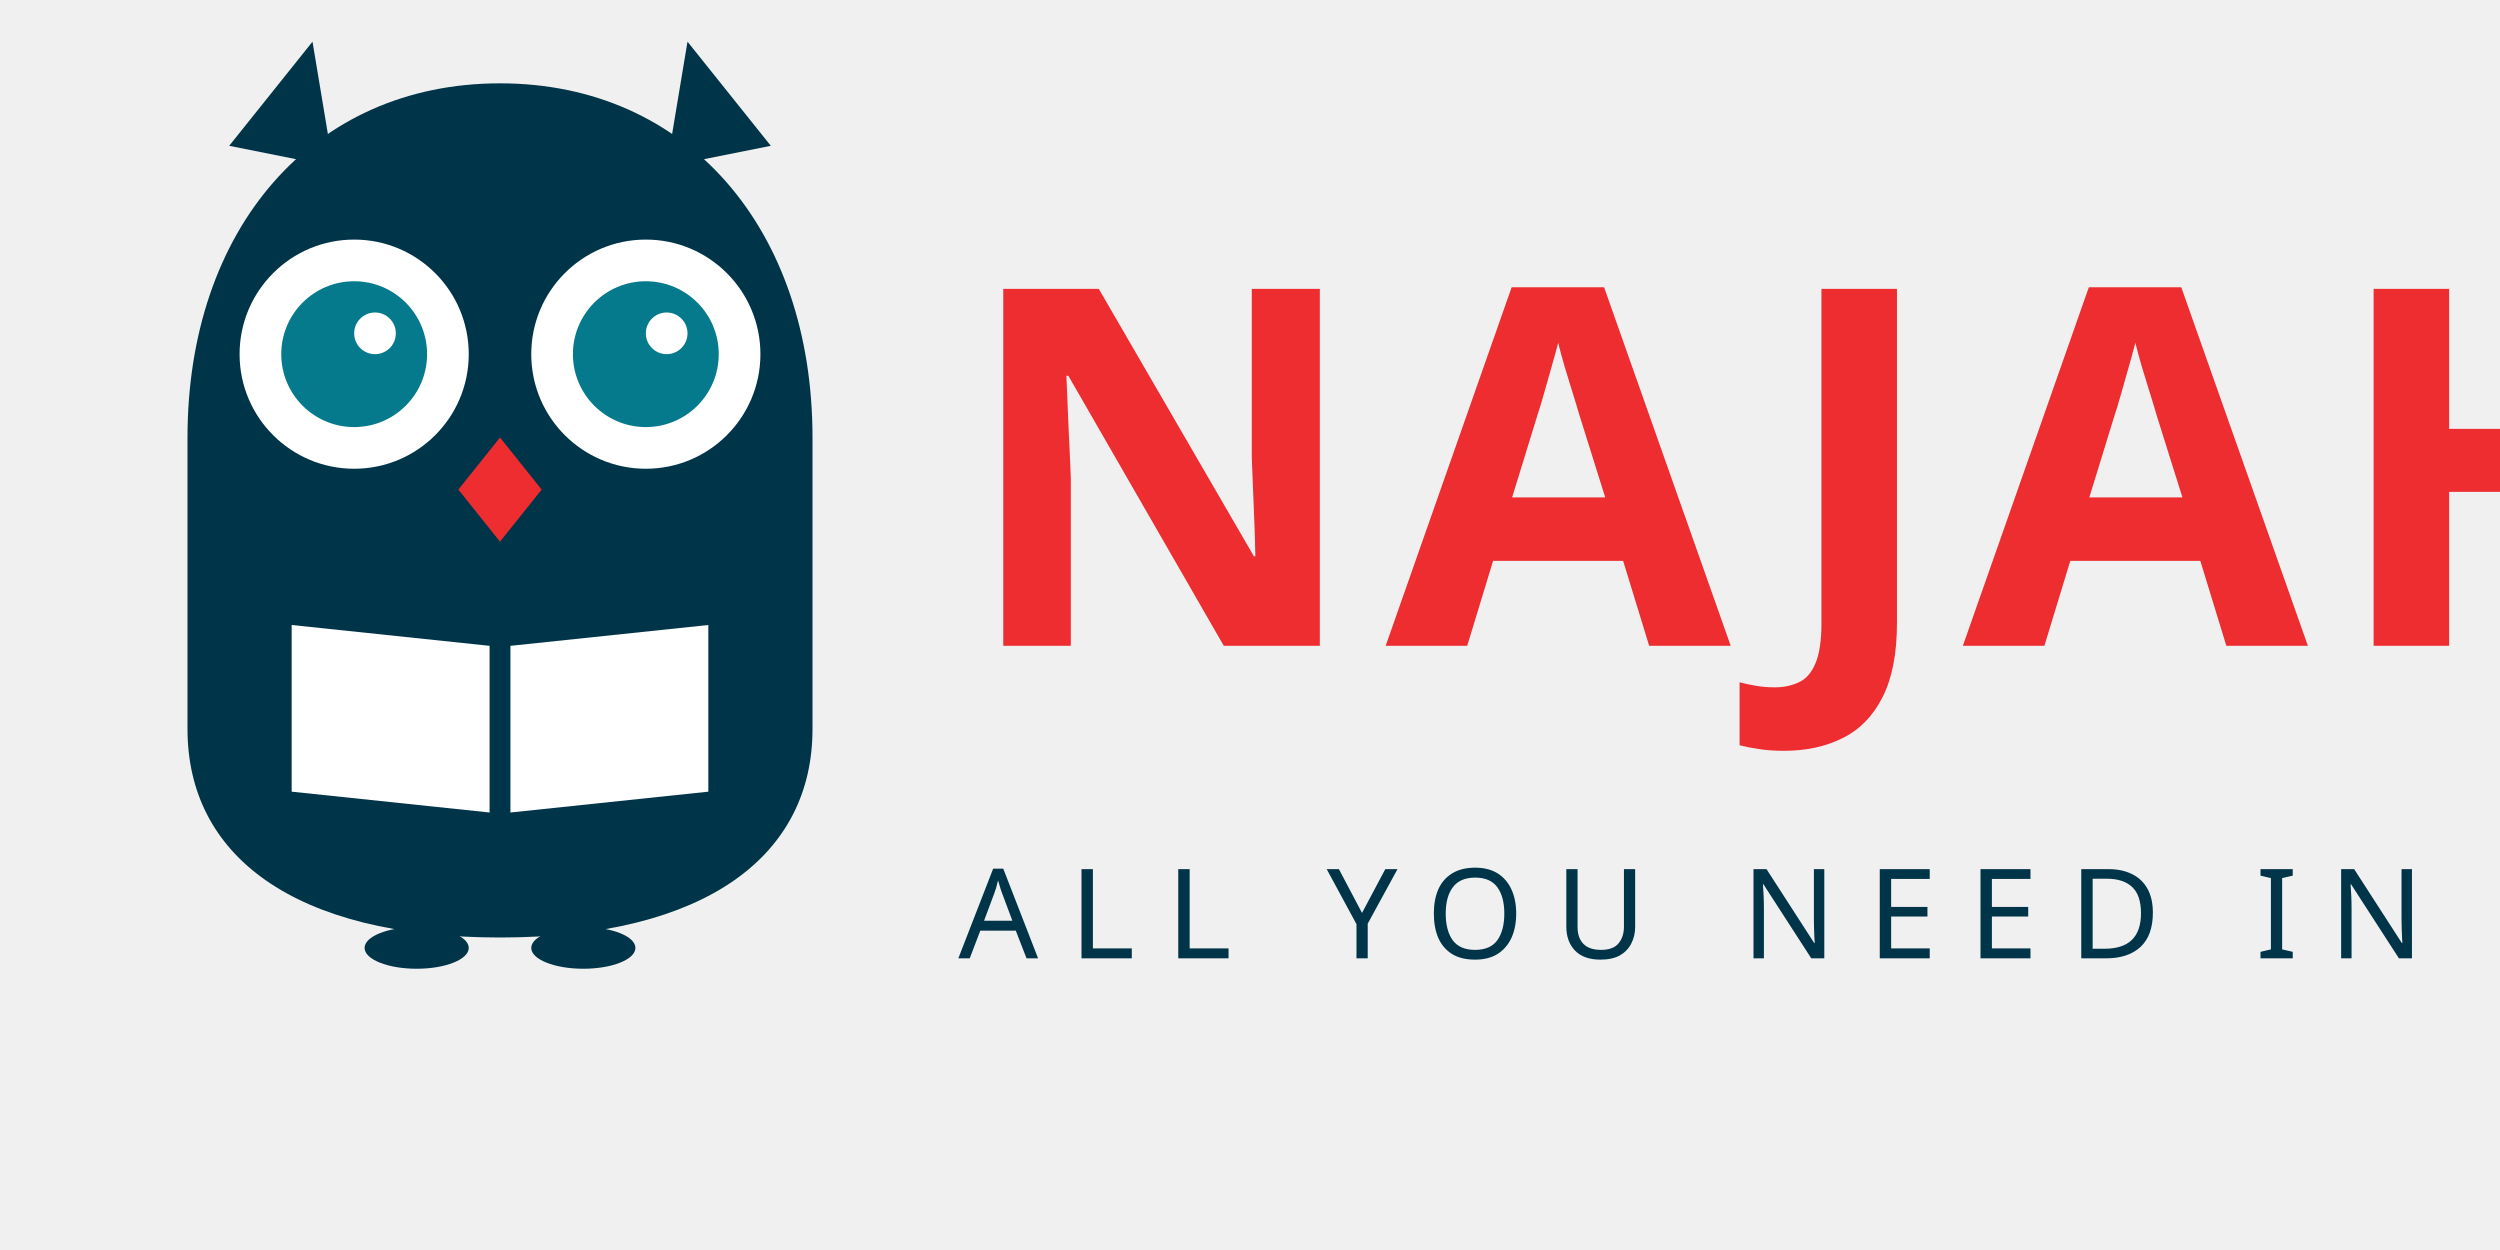
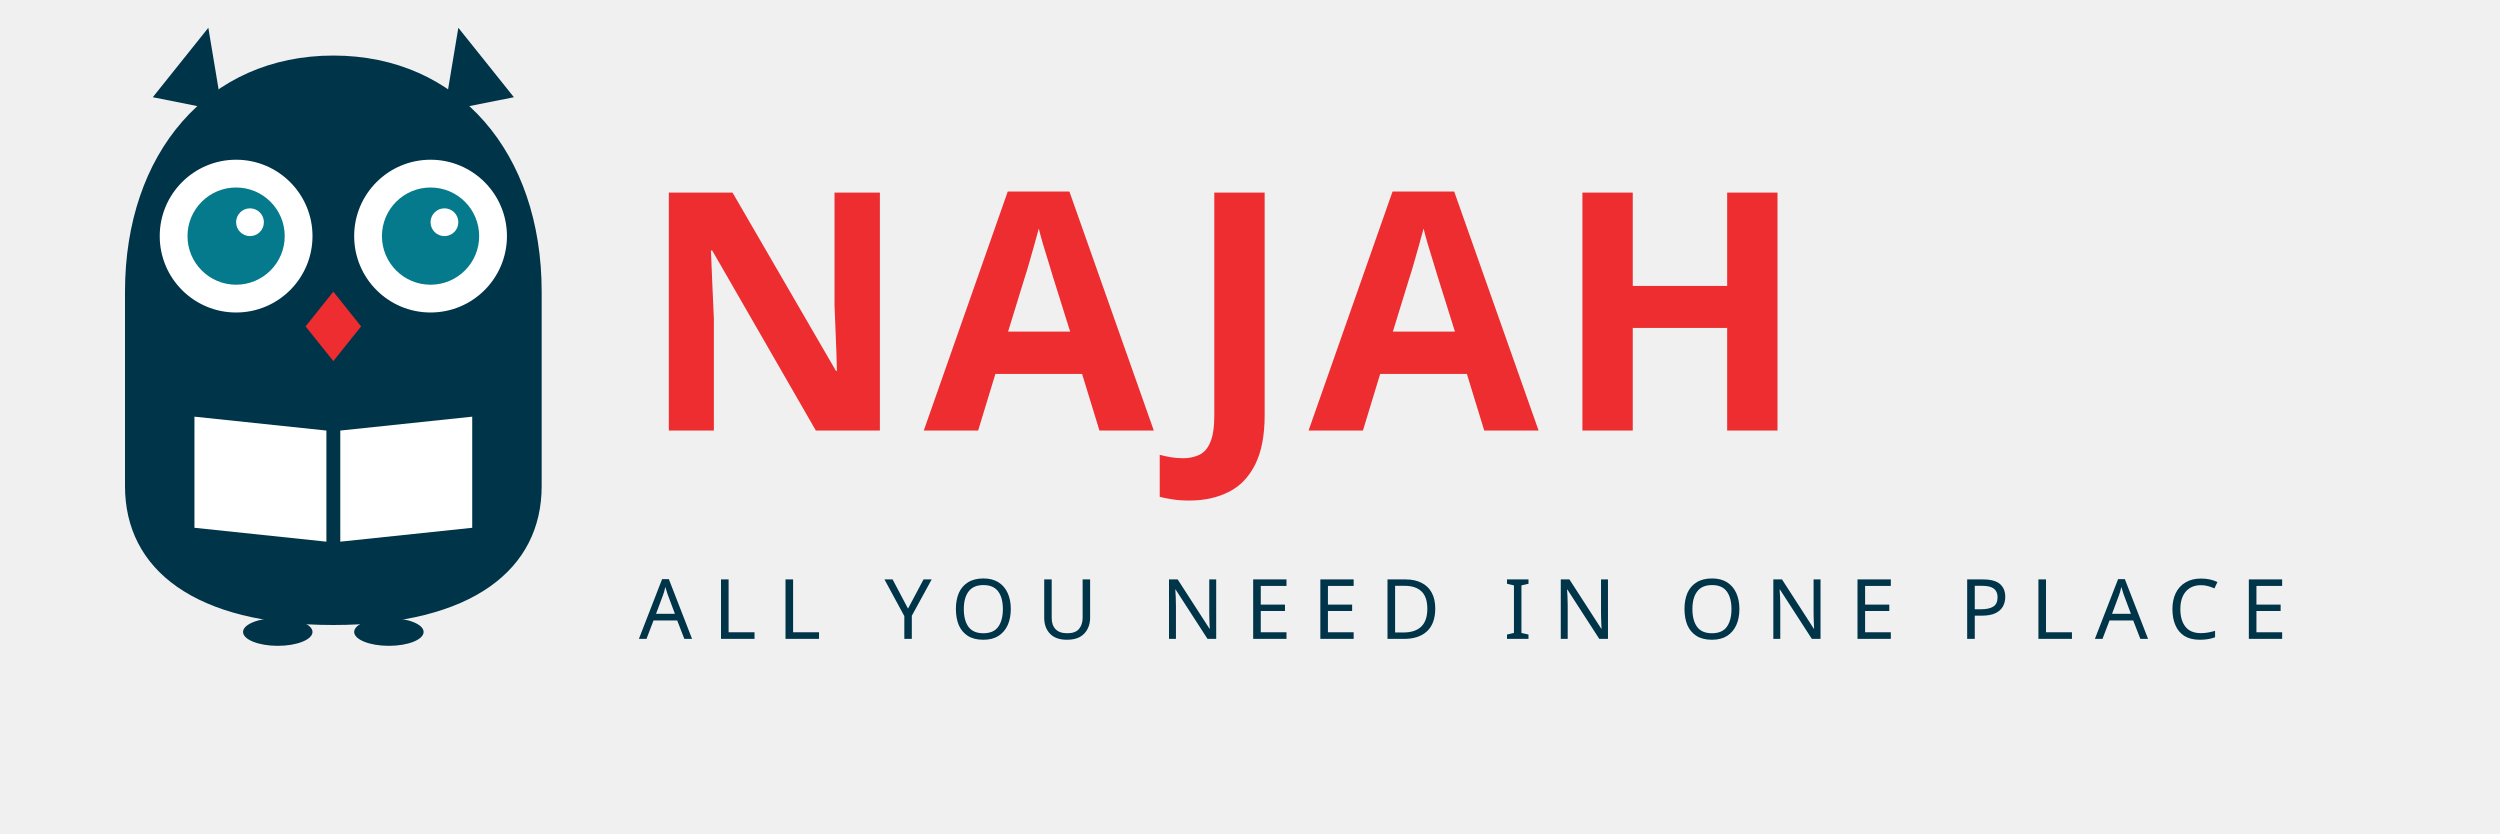
- <svg xmlns="http://www.w3.org/2000/svg" viewBox="0 0 240 120" role="img" aria-label="NAJAH — All you need in one place">
+ <svg xmlns="http://www.w3.org/2000/svg" viewBox="0 0 360 120" role="img" aria-label="NAJAH — All you need in one place">
  <g transform="translate(0,0)">
    <path d="M48 8 C 30 8 18 22 18 42 V 70 C 18 82 28 90 48 90 C 68 90 78 82 78 70 V 42 C 78 22 66 8 48 8 Z" fill="#003449" />
    <path d="M22 14 L 30 4 L 32 16 Z" fill="#003449" />
    <path d="M74 14 L 66 4 L 64 16 Z" fill="#003449" />
    <circle cx="34" cy="34" r="11" fill="#FFFFFF" />
    <circle cx="62" cy="34" r="11" fill="#FFFFFF" />
    <circle cx="34" cy="34" r="7" fill="#057A8D" />
    <circle cx="62" cy="34" r="7" fill="#057A8D" />
    <circle cx="36" cy="32" r="2" fill="#FFFFFF" />
    <circle cx="64" cy="32" r="2" fill="#FFFFFF" />
    <path d="M48 42 L 52 47 L 48 52 L 44 47 Z" fill="#ED2D30" />
    <path d="M28 60 L 28 76 L 47 78 L 47 62 Z" fill="#FFFFFF" />
    <path d="M68 60 L 68 76 L 49 78 L 49 62 Z" fill="#FFFFFF" />
    <line x1="48" y1="62" x2="48" y2="78" stroke="#003449" stroke-width="1" />
    <ellipse cx="40" cy="91" rx="5" ry="2" fill="#003449" />
    <ellipse cx="56" cy="91" rx="5" ry="2" fill="#003449" />
  </g>
  <text x="92" y="62" font-family="Mulish, system-ui, sans-serif" font-weight="900" font-size="48" letter-spacing="2" fill="#ED2D30">NAJAH</text>
  <text x="92" y="92" font-family="Mulish, system-ui, sans-serif" font-weight="500" font-size="12" letter-spacing="3" fill="#003449">ALL YOU NEED IN ONE PLACE</text>
</svg>
